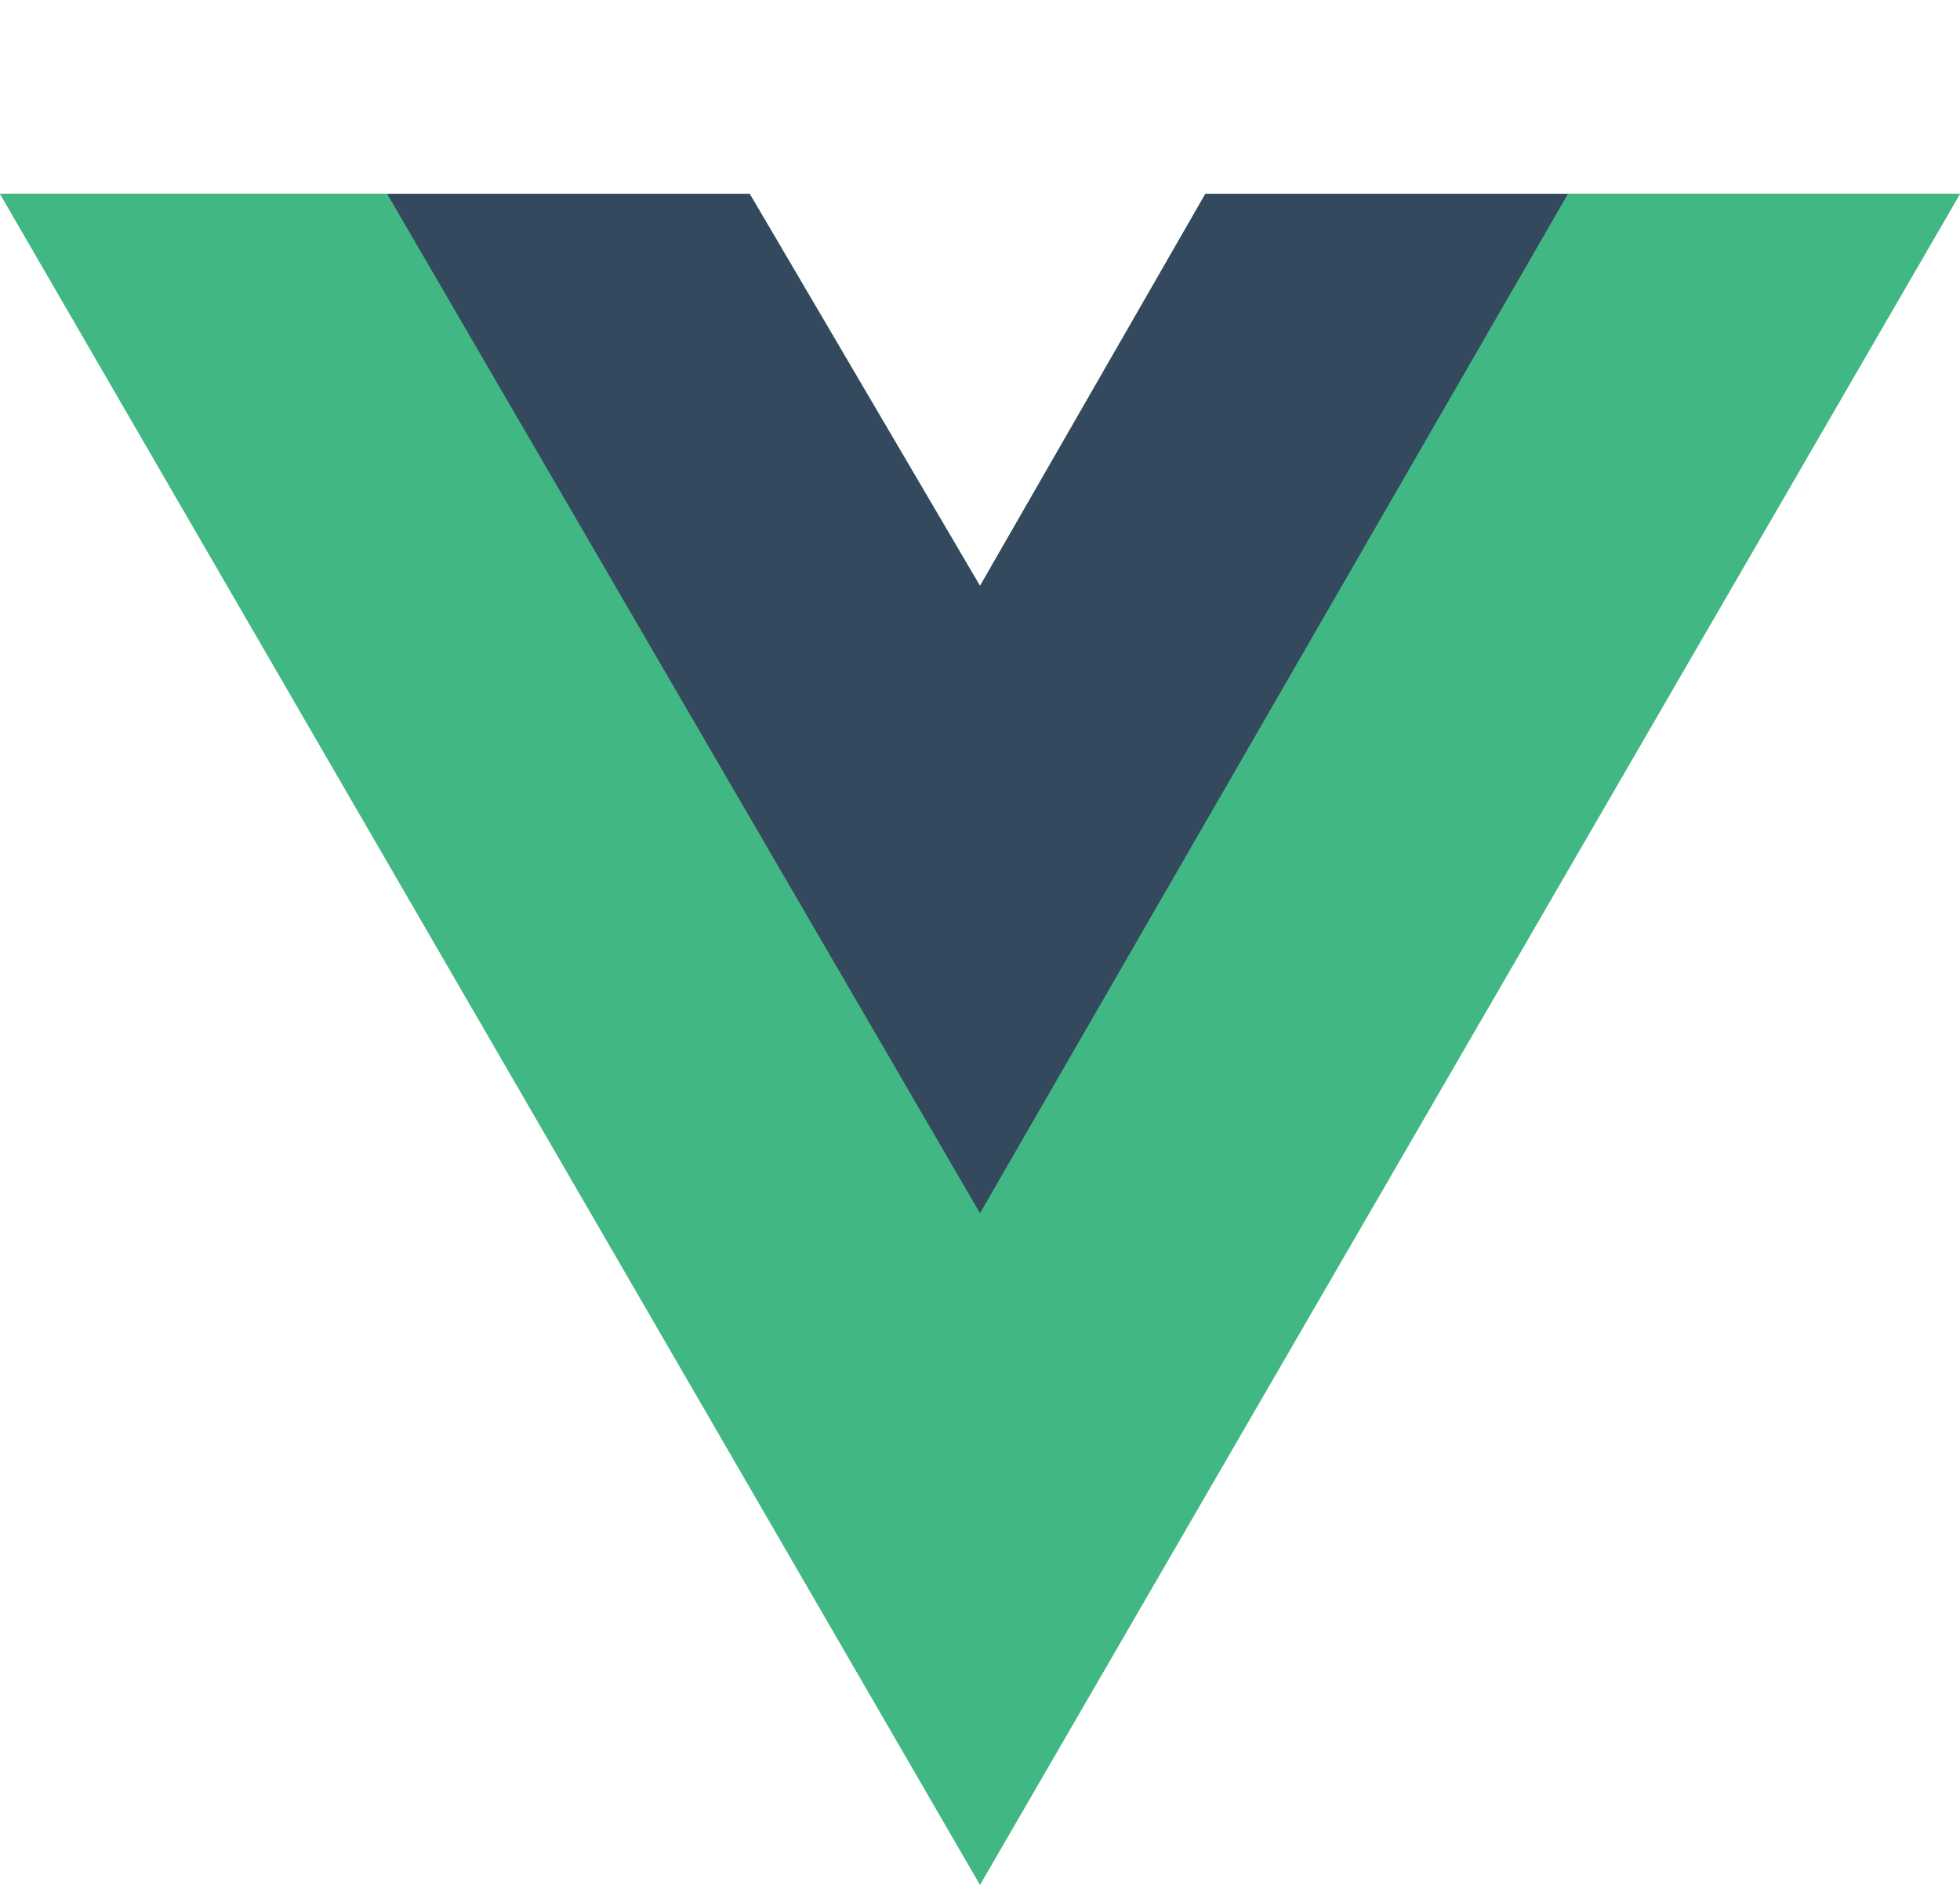
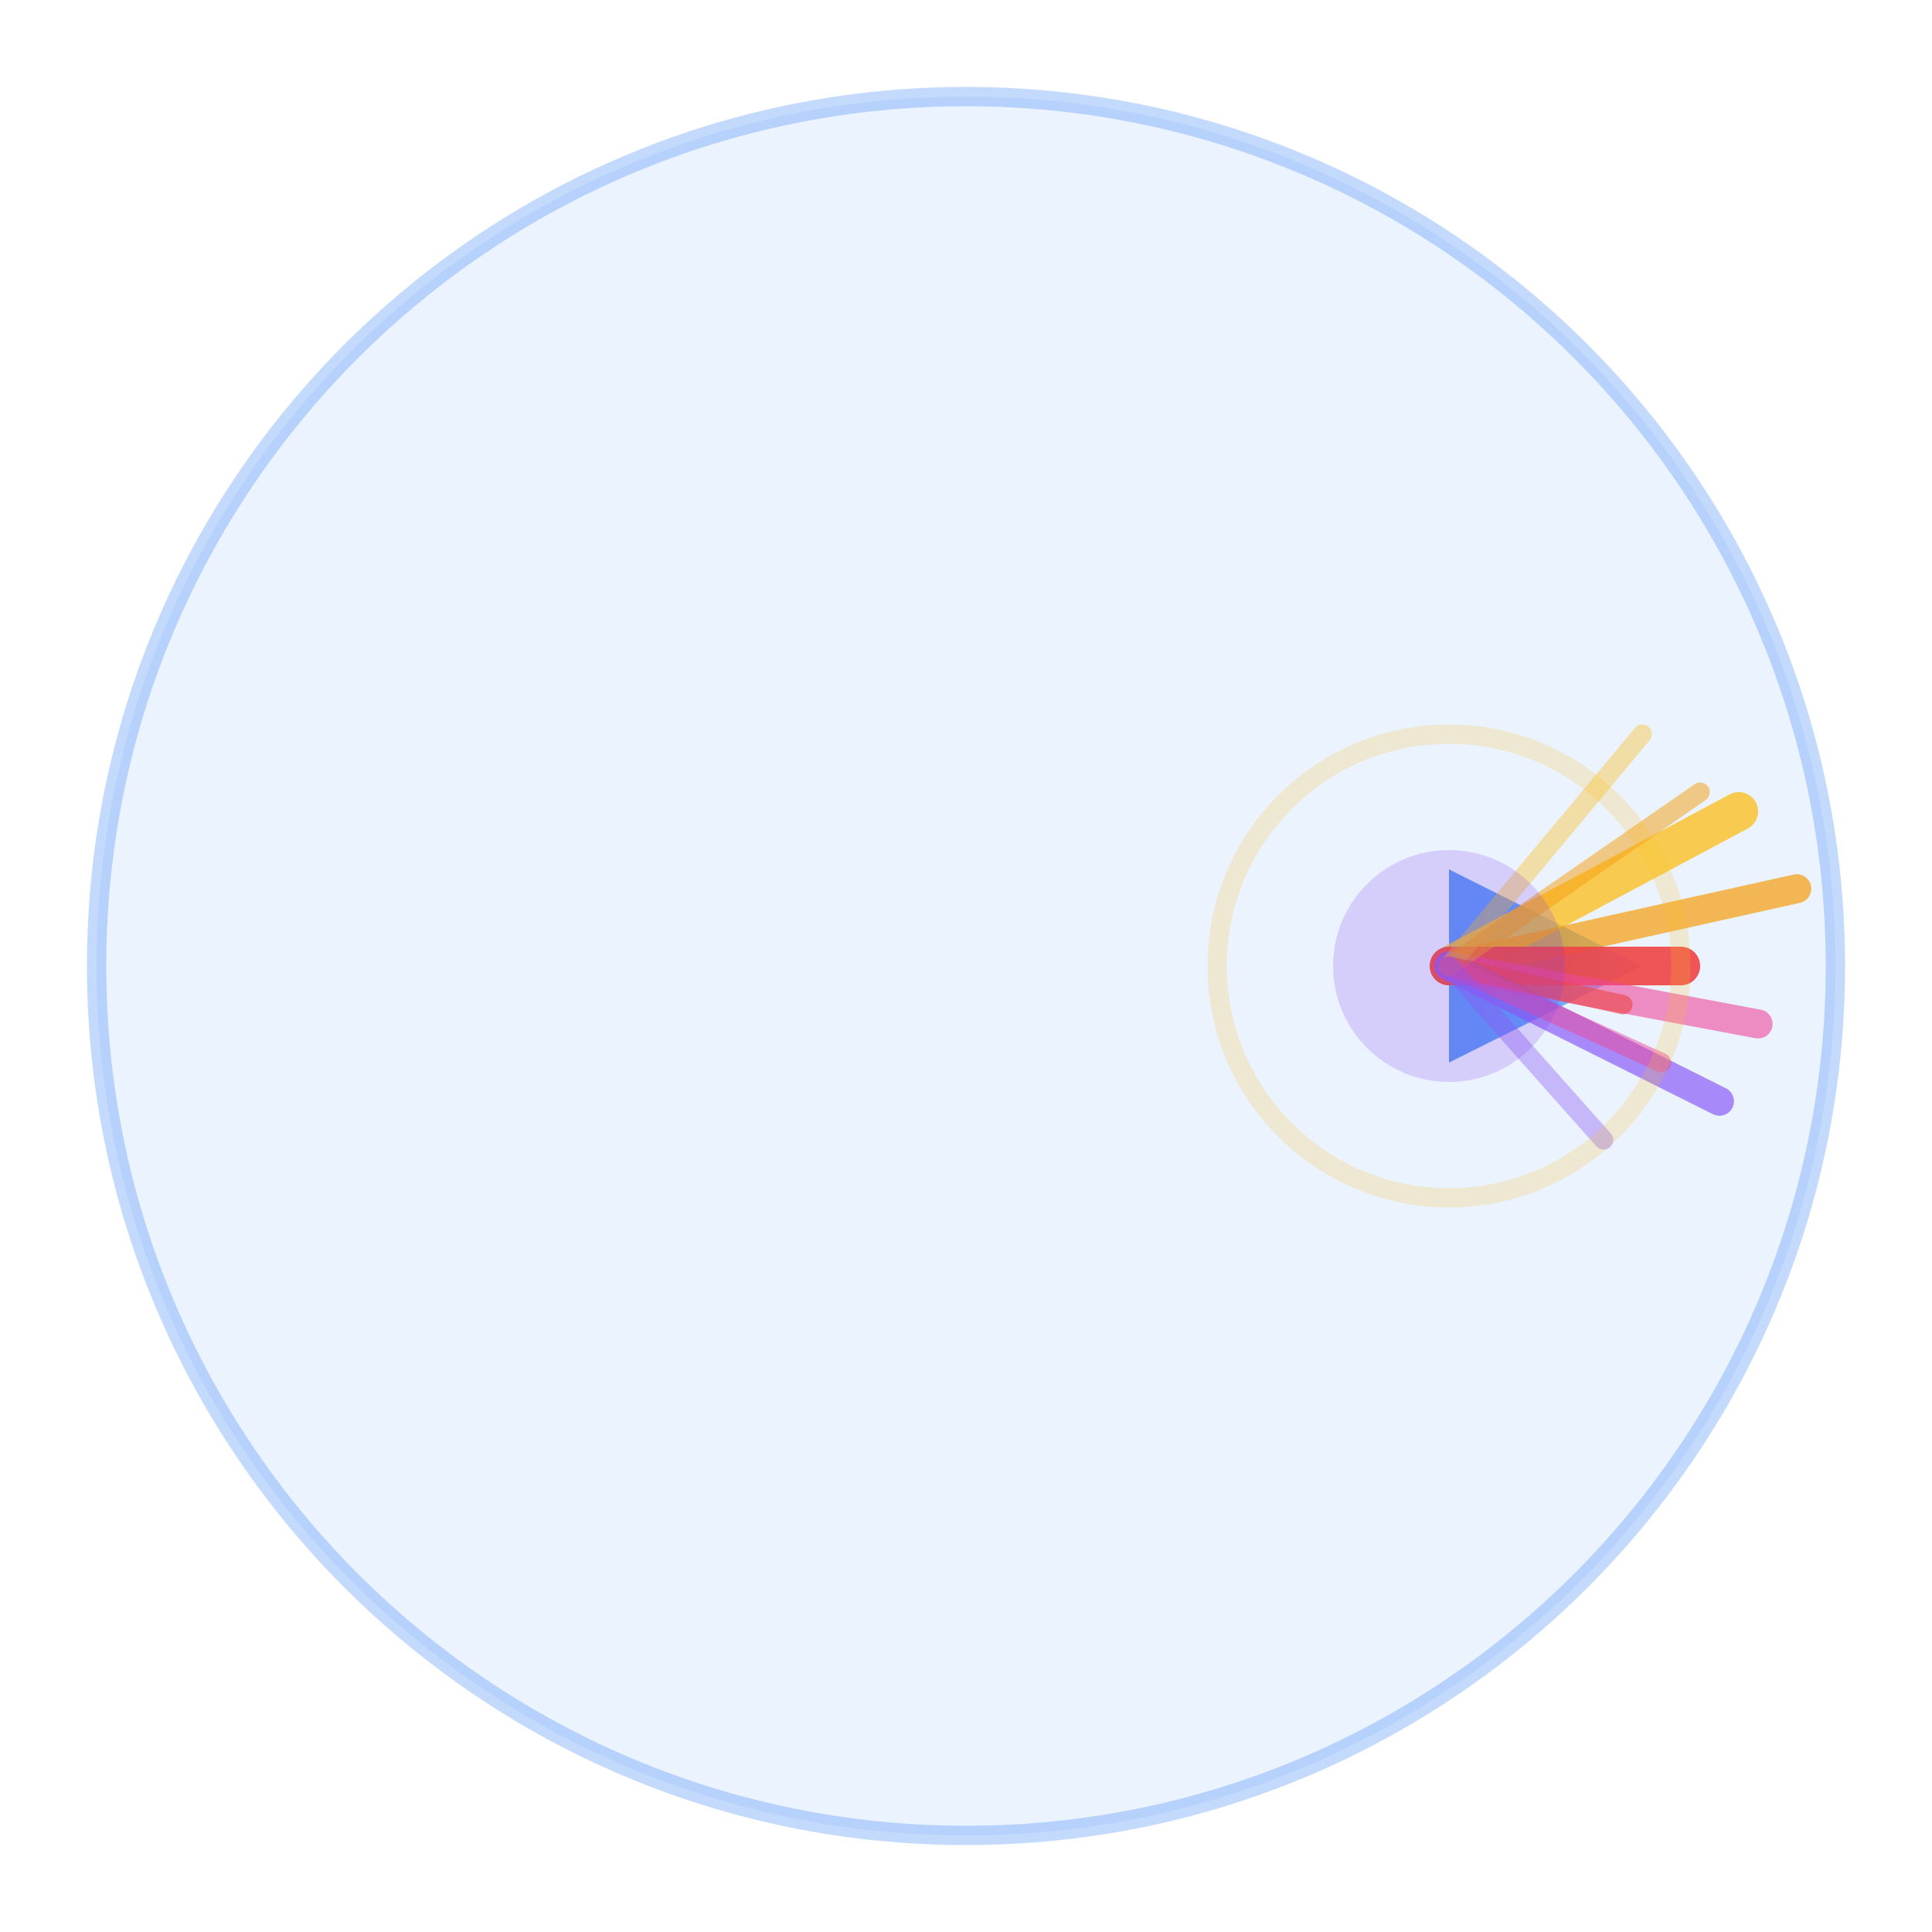
- <svg xmlns="http://www.w3.org/2000/svg" aria-hidden="true" role="img" class="iconify iconify--logos" width="37.07" height="36" preserveAspectRatio="xMidYMid meet" viewBox="0 0 256 198">
-   <path fill="#41B883" d="M204.8 0H256L128 220.8L0 0h97.92L128 51.2L157.44 0h47.36Z" />
-   <path fill="#41B883" d="m0 0l128 220.8L256 0h-51.2L128 132.48L50.56 0H0Z" />
-   <path fill="#35495E" d="M50.56 0L128 133.12L204.8 0h-47.36L128 51.2L97.92 0H50.56Z" />
+ <svg xmlns="http://www.w3.org/2000/svg" width="100" height="100" viewBox="0 0 100 100">
+   <defs>
+     <linearGradient id="laserGradient" x1="0%" y1="0%" x2="100%" y2="0%">
+       <stop offset="0%" style="stop-color:#3b82f6;stop-opacity:0.8" />
+       <stop offset="50%" style="stop-color:#60a5fa;stop-opacity:1" />
+       <stop offset="100%" style="stop-color:#93c5fd;stop-opacity:0.8" />
+     </linearGradient>
+     <radialGradient id="plasmaGradient" cx="85" cy="50" r="20">
+       <stop offset="0%" style="stop-color:#fbbf24;stop-opacity:0.9" />
+       <stop offset="30%" style="stop-color:#f59e0b;stop-opacity:0.7" />
+       <stop offset="60%" style="stop-color:#ef4444;stop-opacity:0.5" />
+       <stop offset="100%" style="stop-color:#7c3aed;stop-opacity:0.2" />
+     </radialGradient>
+   </defs>
+   <circle cx="50" cy="50" r="45" fill="rgba(59, 130, 246, 0.1)" stroke="rgba(59, 130, 246, 0.3)" stroke-width="1" />
+   <line x1="15" y1="50" x2="75" y2="50" stroke="url(#laserGradient)" stroke-width="3" stroke-linecap="round">
+     <animate attributeName="stroke-width" values="3;4;3" dur="2s" repeatCount="indefinite" />
+   </line>
+   <polygon points="75,45 85,50 75,55" fill="url(#laserGradient)">
+     <animateTransform attributeName="transform" type="translate" values="0,0;2,0;0,0" dur="2s" repeatCount="indefinite" />
+   </polygon>
+   <g transform="translate(75,50)">
+     <line x1="0" y1="0" x2="15" y2="-8" stroke="#fbbf24" stroke-width="2" stroke-linecap="round" opacity="0.8" />
+     <line x1="0" y1="0" x2="18" y2="-4" stroke="#f59e0b" stroke-width="1.5" stroke-linecap="round" opacity="0.7" />
+     <line x1="0" y1="0" x2="12" y2="0" stroke="#ef4444" stroke-width="2" stroke-linecap="round" opacity="0.9" />
+     <line x1="0" y1="0" x2="16" y2="3" stroke="#ec4899" stroke-width="1.5" stroke-linecap="round" opacity="0.6" />
+     <line x1="0" y1="0" x2="14" y2="7" stroke="#8b5cf6" stroke-width="1.5" stroke-linecap="round" opacity="0.7" />
+     <line x1="0" y1="0" x2="10" y2="-12" stroke="#fbbf24" stroke-width="1" stroke-linecap="round" opacity="0.4" />
+     <line x1="0" y1="0" x2="13" y2="-9" stroke="#f59e0b" stroke-width="1" stroke-linecap="round" opacity="0.5" />
+     <line x1="0" y1="0" x2="9" y2="2" stroke="#ef4444" stroke-width="1" stroke-linecap="round" opacity="0.6" />
+     <line x1="0" y1="0" x2="11" y2="5" stroke="#ec4899" stroke-width="1" stroke-linecap="round" opacity="0.5" />
+     <line x1="0" y1="0" x2="8" y2="9" stroke="#8b5cf6" stroke-width="1" stroke-linecap="round" opacity="0.4" />
+   </g>
+   <circle cx="75" cy="50" r="6" fill="url(#plasmaGradient)">
+     <animate attributeName="r" values="6;8;6" dur="1.5s" repeatCount="indefinite" />
+     <animate attributeName="opacity" values="0.8;1;0.8" dur="1.5s" repeatCount="indefinite" />
+   </circle>
+   <circle cx="75" cy="50" r="12" fill="none" stroke="rgba(251, 191, 36, 0.2)" stroke-width="1">
+     <animate attributeName="r" values="12;18;12" dur="2s" repeatCount="indefinite" />
+     <animate attributeName="opacity" values="0.2;0.1;0.2" dur="2s" repeatCount="indefinite" />
+   </circle>
</svg>
